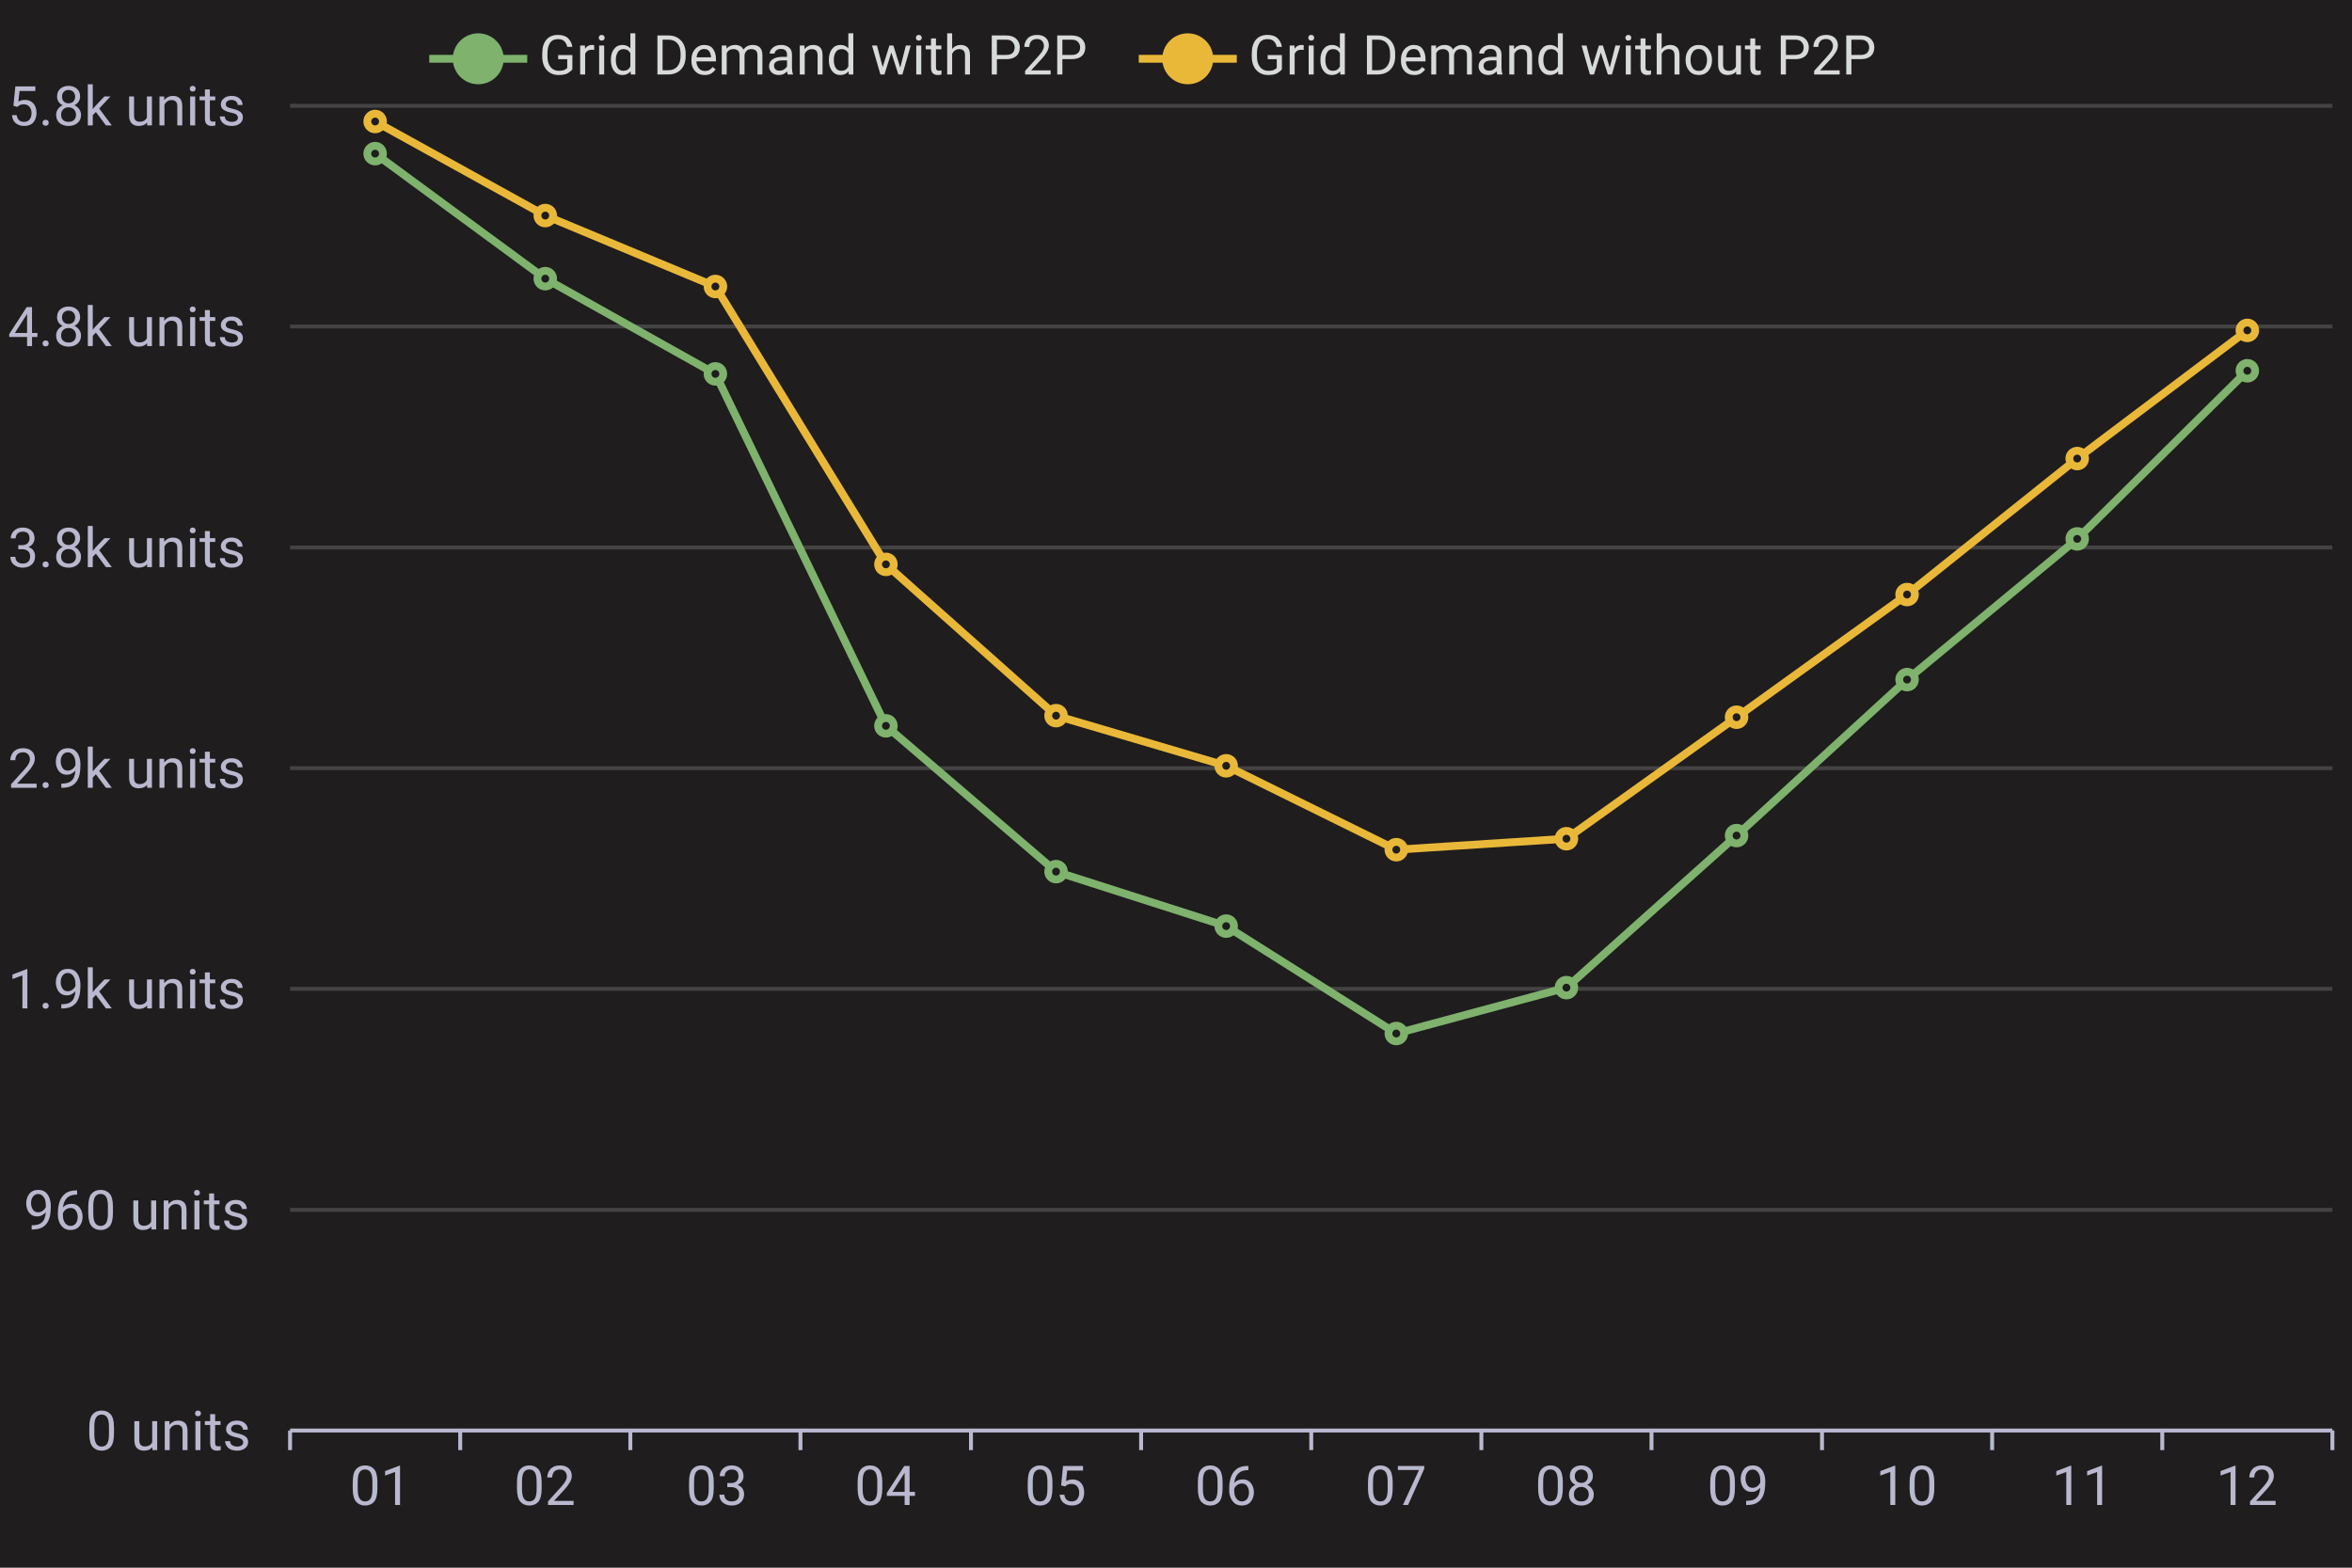
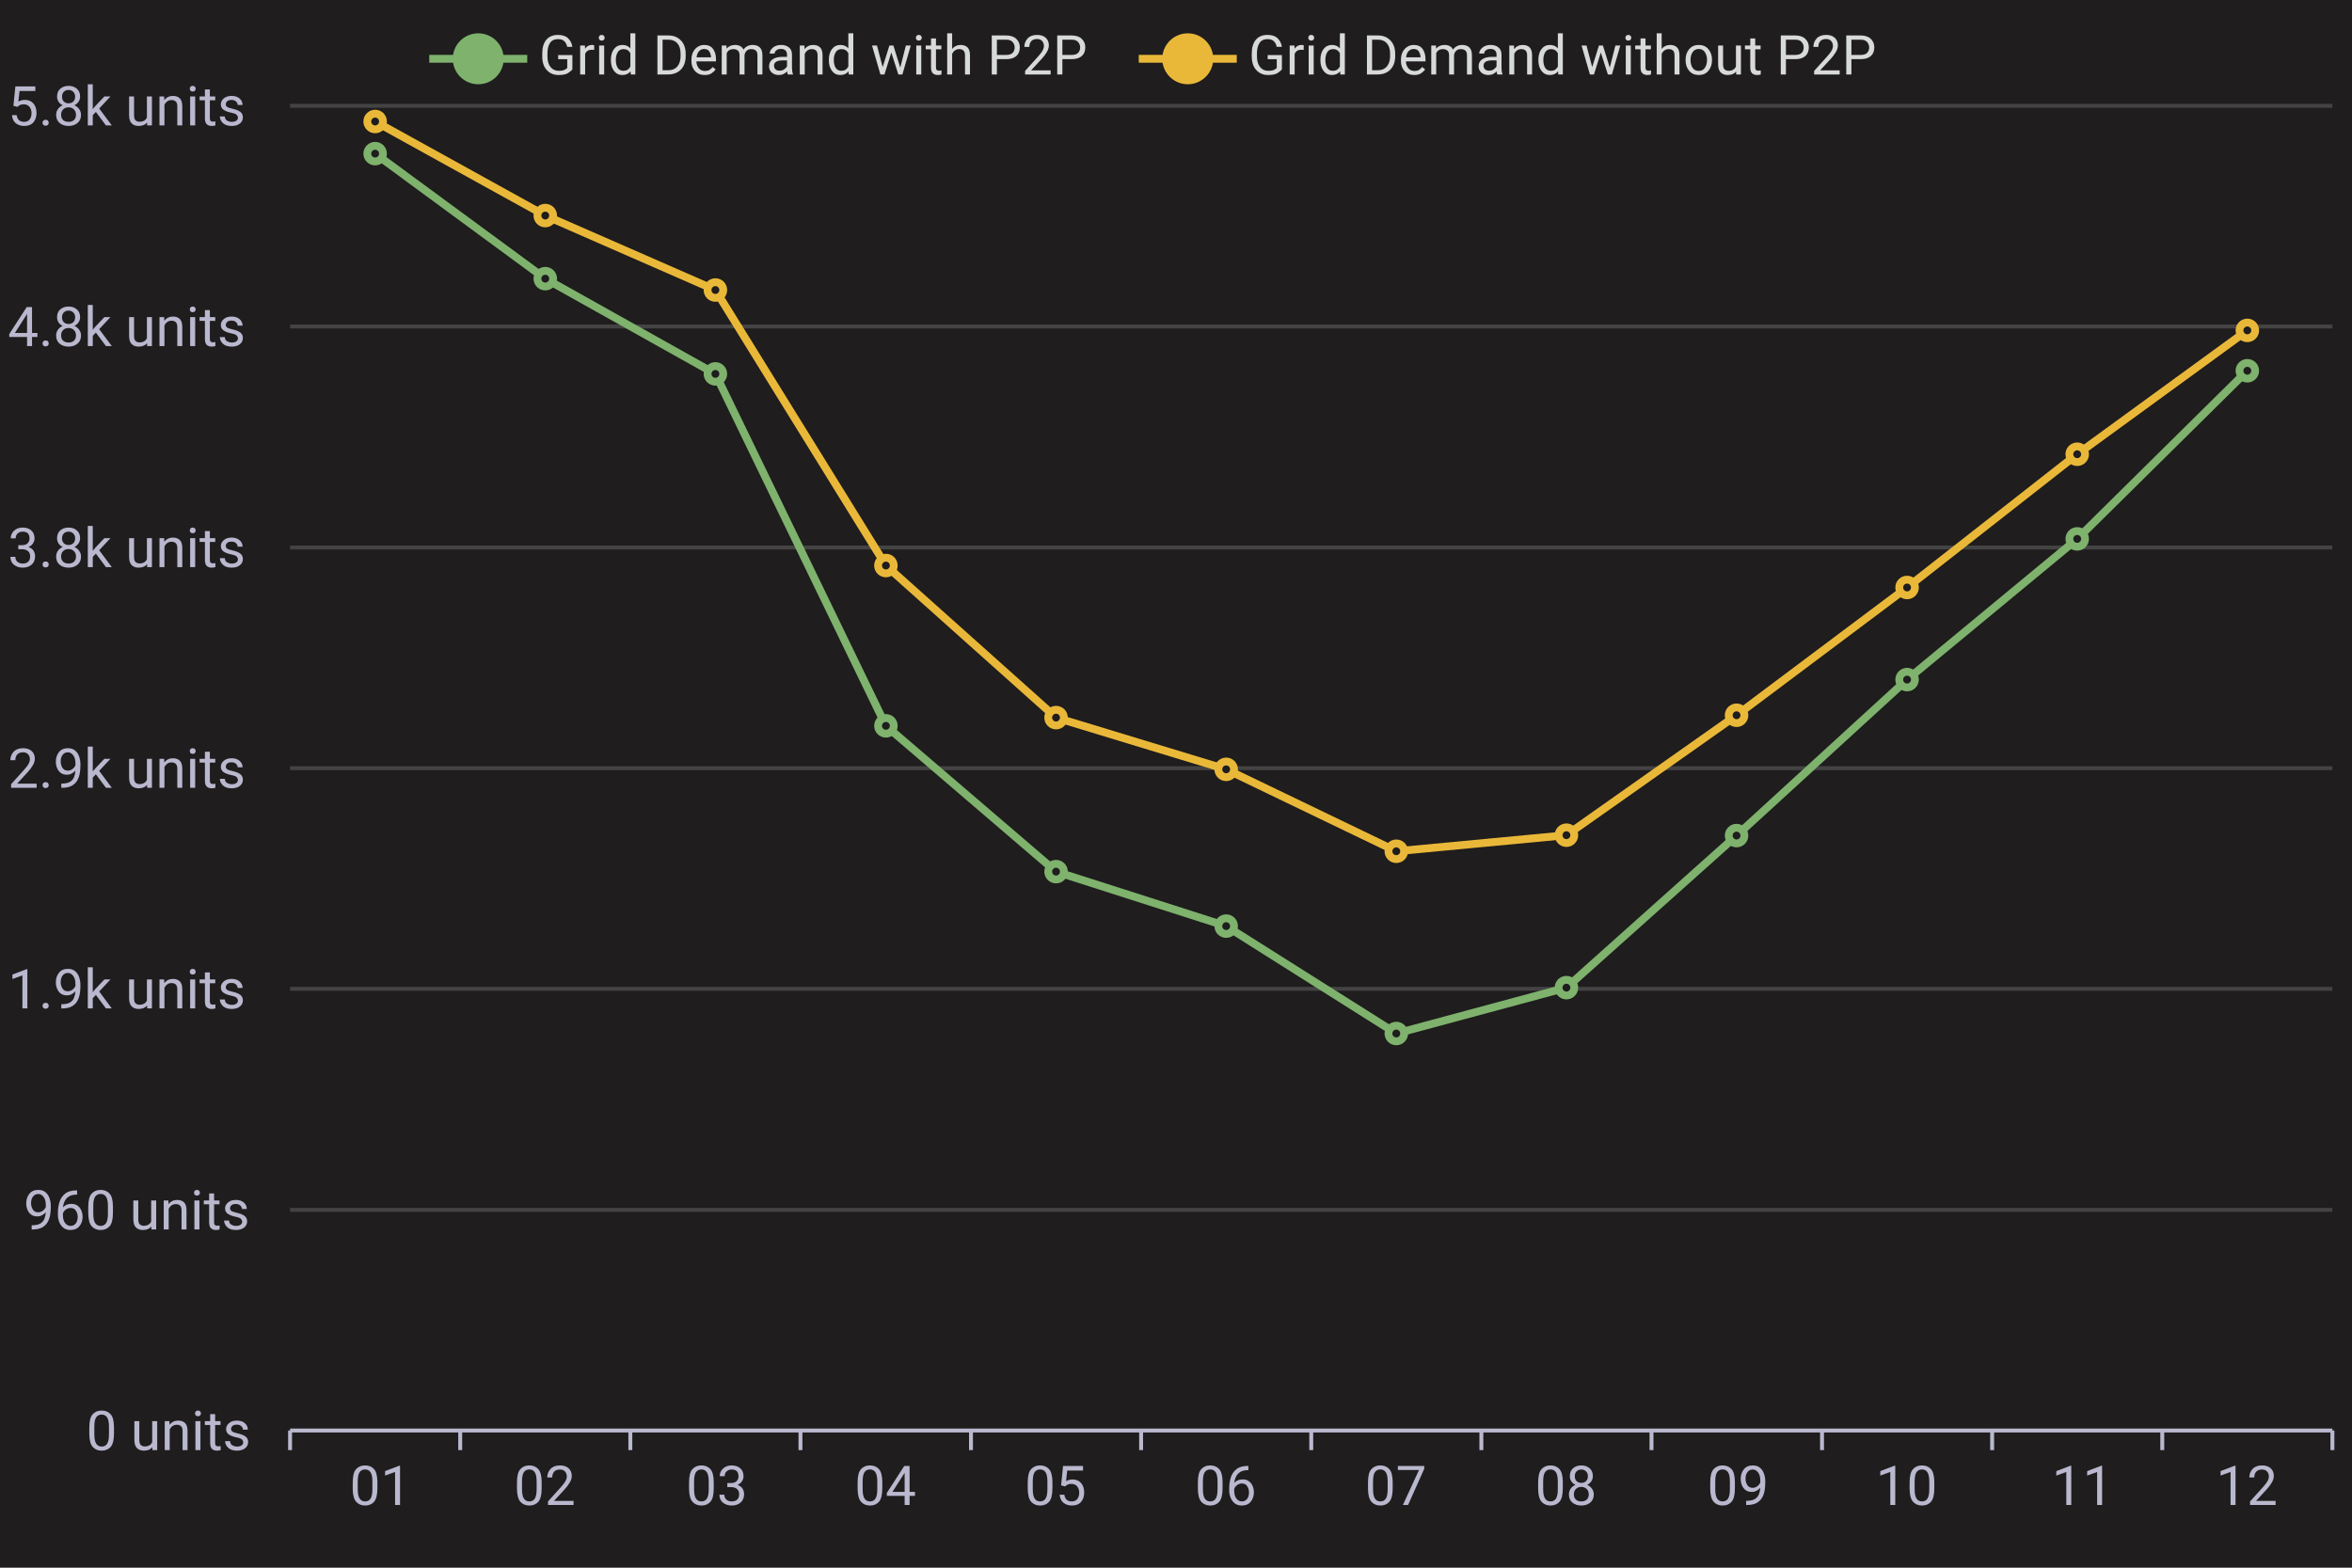
<svg xmlns="http://www.w3.org/2000/svg" width="600" height="400" viewBox="0 0 600 400">
  <rect x="0" y="0" width="600" height="400" fill="#1F1D1D" />
  <g>
    <line stroke-width="2" x1="109.5" y1="15" x2="134.5" y2="15" stroke="#7EB26D" />
    <circle cx="122" cy="15" r="5.5" stroke-width="2" stroke="#7EB26D" fill="#7EB26D" />
    <text font-size="14" x="137.5" y="19" font-family="Roboto" fill="#D8D9DA">
Grid Demand with P2P
</text>
  </g>
  <g>
    <line stroke-width="2" x1="290.5" y1="15" x2="315.5" y2="15" stroke="#EAB839" />
    <circle cx="303" cy="15" r="5.5" stroke-width="2" stroke="#EAB839" fill="#EAB839" />
    <text font-size="14" x="318.5" y="19" font-family="Roboto" fill="#D8D9DA">
Grid Demand without P2P
</text>
  </g>
  <g stroke="#444343">
    <line stroke-width="1" x1="74" y1="27" x2="595" y2="27" />
    <line stroke-width="1" x1="74" y1="83.3" x2="595" y2="83.3" />
    <line stroke-width="1" x1="74" y1="139.7" x2="595" y2="139.7" />
    <line stroke-width="1" x1="74" y1="196" x2="595" y2="196" />
    <line stroke-width="1" x1="74" y1="252.3" x2="595" y2="252.3" />
    <line stroke-width="1" x1="74" y1="308.7" x2="595" y2="308.7" />
  </g>
  <g>
    <text font-size="14" x="2" y="32" font-family="Roboto" fill="#B9B8CE">
5.8k units
</text>
    <text font-size="14" x="2" y="88.3" font-family="Roboto" fill="#B9B8CE">
4.8k units
</text>
    <text font-size="14" x="2" y="144.7" font-family="Roboto" fill="#B9B8CE">
3.8k units
</text>
    <text font-size="14" x="2" y="201" font-family="Roboto" fill="#B9B8CE">
2.9k units
</text>
    <text font-size="14" x="2" y="257.3" font-family="Roboto" fill="#B9B8CE">
1.9k units
</text>
    <text font-size="14" x="6" y="313.7" font-family="Roboto" fill="#B9B8CE">
960 units
</text>
    <text font-size="14" x="22" y="370" font-family="Roboto" fill="#B9B8CE">
0 units
</text>
  </g>
  <g>
    <g stroke="#B9B8CE">
      <line stroke-width="1" x1="74" y1="365" x2="595" y2="365" />
      <line stroke-width="1" x1="74" y1="365" x2="74" y2="370" />
      <line stroke-width="1" x1="117.4" y1="365" x2="117.4" y2="370" />
      <line stroke-width="1" x1="160.8" y1="365" x2="160.8" y2="370" />
      <line stroke-width="1" x1="204.2" y1="365" x2="204.2" y2="370" />
      <line stroke-width="1" x1="247.7" y1="365" x2="247.7" y2="370" />
      <line stroke-width="1" x1="291.1" y1="365" x2="291.1" y2="370" />
      <line stroke-width="1" x1="334.5" y1="365" x2="334.5" y2="370" />
      <line stroke-width="1" x1="377.9" y1="365" x2="377.9" y2="370" />
      <line stroke-width="1" x1="421.3" y1="365" x2="421.3" y2="370" />
      <line stroke-width="1" x1="464.8" y1="365" x2="464.8" y2="370" />
      <line stroke-width="1" x1="508.2" y1="365" x2="508.2" y2="370" />
      <line stroke-width="1" x1="551.6" y1="365" x2="551.6" y2="370" />
      <line stroke-width="1" x1="595" y1="365" x2="595" y2="370" />
    </g>
    <text font-size="14" x="89.2" y="384" font-family="Roboto" fill="#B9B8CE">
01
</text>
    <text font-size="14" x="131.1" y="384" font-family="Roboto" fill="#B9B8CE">
02
</text>
    <text font-size="14" x="175" y="384" font-family="Roboto" fill="#B9B8CE">
03
</text>
    <text font-size="14" x="218" y="384" font-family="Roboto" fill="#B9B8CE">
04
</text>
    <text font-size="14" x="261.4" y="384" font-family="Roboto" fill="#B9B8CE">
05
</text>
    <text font-size="14" x="304.8" y="384" font-family="Roboto" fill="#B9B8CE">
06
</text>
    <text font-size="14" x="348.2" y="384" font-family="Roboto" fill="#B9B8CE">
07
</text>
    <text font-size="14" x="391.6" y="384" font-family="Roboto" fill="#B9B8CE">
08
</text>
    <text font-size="14" x="435.5" y="384" font-family="Roboto" fill="#B9B8CE">
09
</text>
    <text font-size="14" x="478.5" y="384" font-family="Roboto" fill="#B9B8CE">
10
</text>
    <text font-size="14" x="523.4" y="384" font-family="Roboto" fill="#B9B8CE">
11
</text>
    <text font-size="14" x="565.3" y="384" font-family="Roboto" fill="#B9B8CE">
12
</text>
  </g>
  <g>
    <path d="M 95.7 39.2 L 139.1 71.1 L 182.5 95.4 L 226 185.2 L 269.4 222.4 L 312.8 236.3 L 356.2 263.7 L 399.6 252 L 443 213.2 L 486.5 173.4 L 529.9 137.5 L 573.3 94.6" stroke-width="2" fill="none" stroke="#7EB26D" />
    <circle cx="95.7" cy="39.2" r="2" stroke-width="2" stroke="#7EB26D" fill="#1F1D1D" />
    <circle cx="139.1" cy="71.1" r="2" stroke-width="2" stroke="#7EB26D" fill="#1F1D1D" />
    <circle cx="182.5" cy="95.4" r="2" stroke-width="2" stroke="#7EB26D" fill="#1F1D1D" />
    <circle cx="226" cy="185.2" r="2" stroke-width="2" stroke="#7EB26D" fill="#1F1D1D" />
    <circle cx="269.4" cy="222.4" r="2" stroke-width="2" stroke="#7EB26D" fill="#1F1D1D" />
    <circle cx="312.8" cy="236.3" r="2" stroke-width="2" stroke="#7EB26D" fill="#1F1D1D" />
    <circle cx="356.2" cy="263.7" r="2" stroke-width="2" stroke="#7EB26D" fill="#1F1D1D" />
    <circle cx="399.6" cy="252" r="2" stroke-width="2" stroke="#7EB26D" fill="#1F1D1D" />
    <circle cx="443" cy="213.2" r="2" stroke-width="2" stroke="#7EB26D" fill="#1F1D1D" />
    <circle cx="486.5" cy="173.4" r="2" stroke-width="2" stroke="#7EB26D" fill="#1F1D1D" />
    <circle cx="529.9" cy="137.5" r="2" stroke-width="2" stroke="#7EB26D" fill="#1F1D1D" />
    <circle cx="573.3" cy="94.6" r="2" stroke-width="2" stroke="#7EB26D" fill="#1F1D1D" />
  </g>
  <g>
-     <path d="M 95.7 31 L 139.1 55 L 182.5 73.1 L 226 144 L 269.4 182.6 L 312.8 195.4 L 356.2 216.8 L 399.6 214 L 443 183 L 486.5 151.7 L 529.9 117 L 573.3 84.3" stroke-width="2" fill="none" stroke="#EAB839" />
+     <path d="M 95.7 31 L 139.1 55 L 182.5 74 L 226 144.3 L 269.4 183.1 L 312.8 196.3 L 356.2 217.2 L 399.6 213.1 L 443 182.5 L 486.5 149.9 L 529.9 115.9 L 573.3 84.3" stroke-width="2" fill="none" stroke="#EAB839" />
    <circle cx="95.7" cy="31" r="2" stroke-width="2" stroke="#EAB839" fill="#1F1D1D" />
    <circle cx="139.1" cy="55" r="2" stroke-width="2" stroke="#EAB839" fill="#1F1D1D" />
-     <circle cx="182.5" cy="73.1" r="2" stroke-width="2" stroke="#EAB839" fill="#1F1D1D" />
-     <circle cx="226" cy="144" r="2" stroke-width="2" stroke="#EAB839" fill="#1F1D1D" />
-     <circle cx="269.4" cy="182.6" r="2" stroke-width="2" stroke="#EAB839" fill="#1F1D1D" />
-     <circle cx="312.8" cy="195.4" r="2" stroke-width="2" stroke="#EAB839" fill="#1F1D1D" />
-     <circle cx="356.2" cy="216.8" r="2" stroke-width="2" stroke="#EAB839" fill="#1F1D1D" />
-     <circle cx="399.6" cy="214" r="2" stroke-width="2" stroke="#EAB839" fill="#1F1D1D" />
-     <circle cx="443" cy="183" r="2" stroke-width="2" stroke="#EAB839" fill="#1F1D1D" />
-     <circle cx="486.5" cy="151.7" r="2" stroke-width="2" stroke="#EAB839" fill="#1F1D1D" />
-     <circle cx="529.9" cy="117" r="2" stroke-width="2" stroke="#EAB839" fill="#1F1D1D" />
+     <circle cx="182.5" cy="74" r="2" stroke-width="2" stroke="#EAB839" fill="#1F1D1D" />
+     <circle cx="226" cy="144.3" r="2" stroke-width="2" stroke="#EAB839" fill="#1F1D1D" />
+     <circle cx="269.4" cy="183.1" r="2" stroke-width="2" stroke="#EAB839" fill="#1F1D1D" />
+     <circle cx="312.8" cy="196.3" r="2" stroke-width="2" stroke="#EAB839" fill="#1F1D1D" />
+     <circle cx="356.2" cy="217.2" r="2" stroke-width="2" stroke="#EAB839" fill="#1F1D1D" />
+     <circle cx="399.6" cy="213.1" r="2" stroke-width="2" stroke="#EAB839" fill="#1F1D1D" />
+     <circle cx="443" cy="182.5" r="2" stroke-width="2" stroke="#EAB839" fill="#1F1D1D" />
+     <circle cx="486.5" cy="149.9" r="2" stroke-width="2" stroke="#EAB839" fill="#1F1D1D" />
+     <circle cx="529.9" cy="115.9" r="2" stroke-width="2" stroke="#EAB839" fill="#1F1D1D" />
    <circle cx="573.3" cy="84.3" r="2" stroke-width="2" stroke="#EAB839" fill="#1F1D1D" />
  </g>
</svg>
